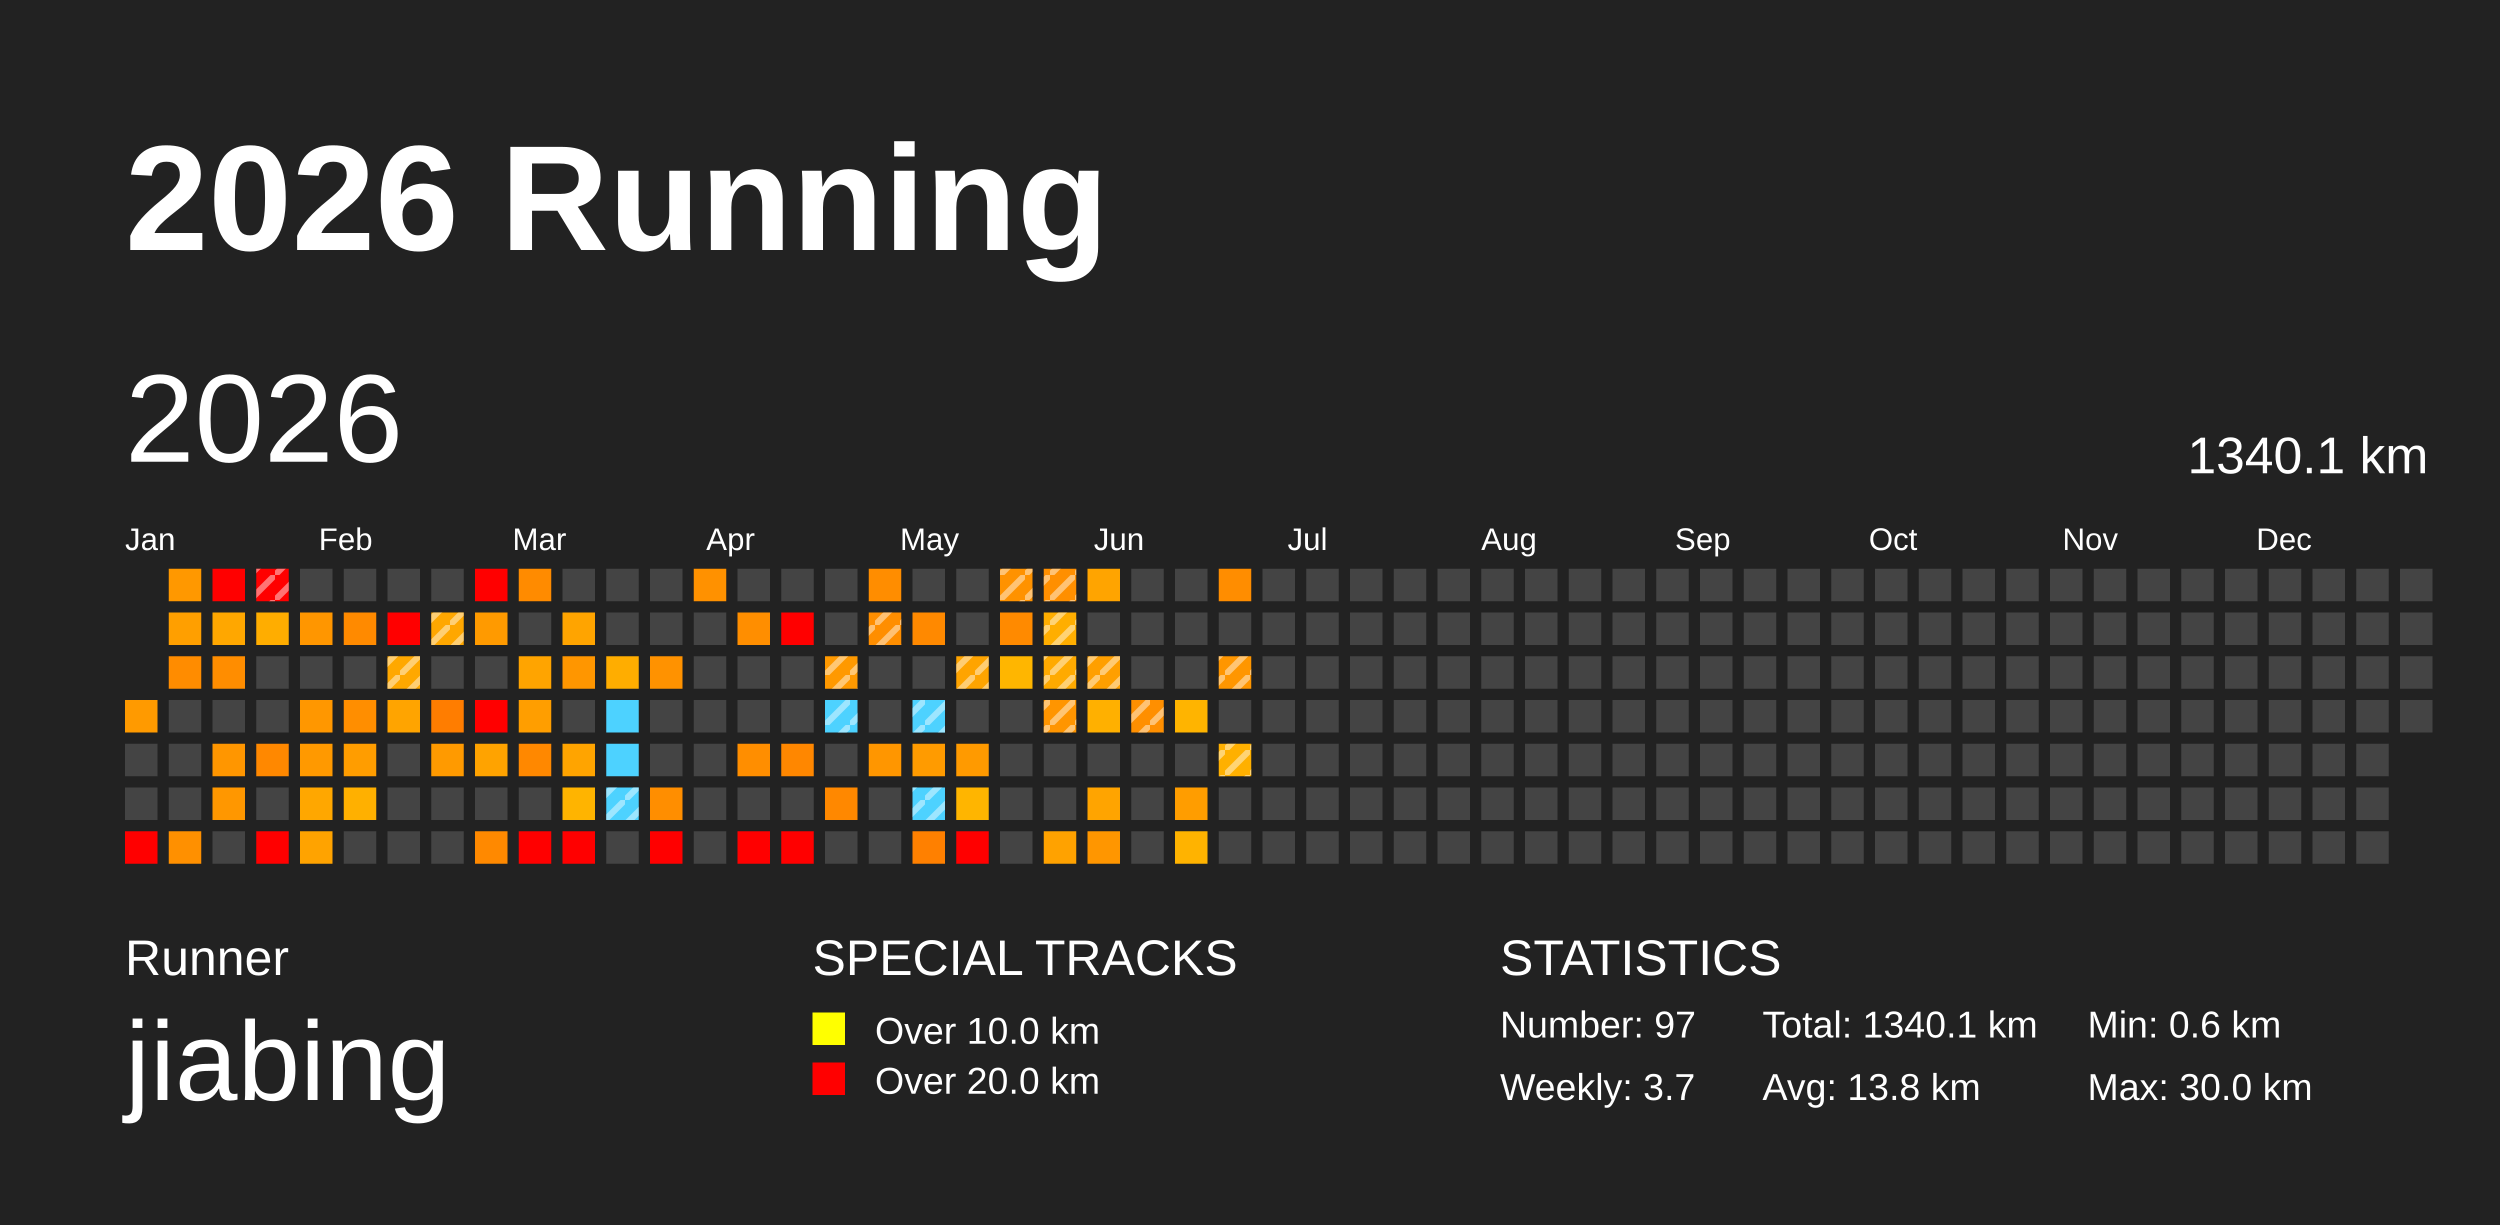
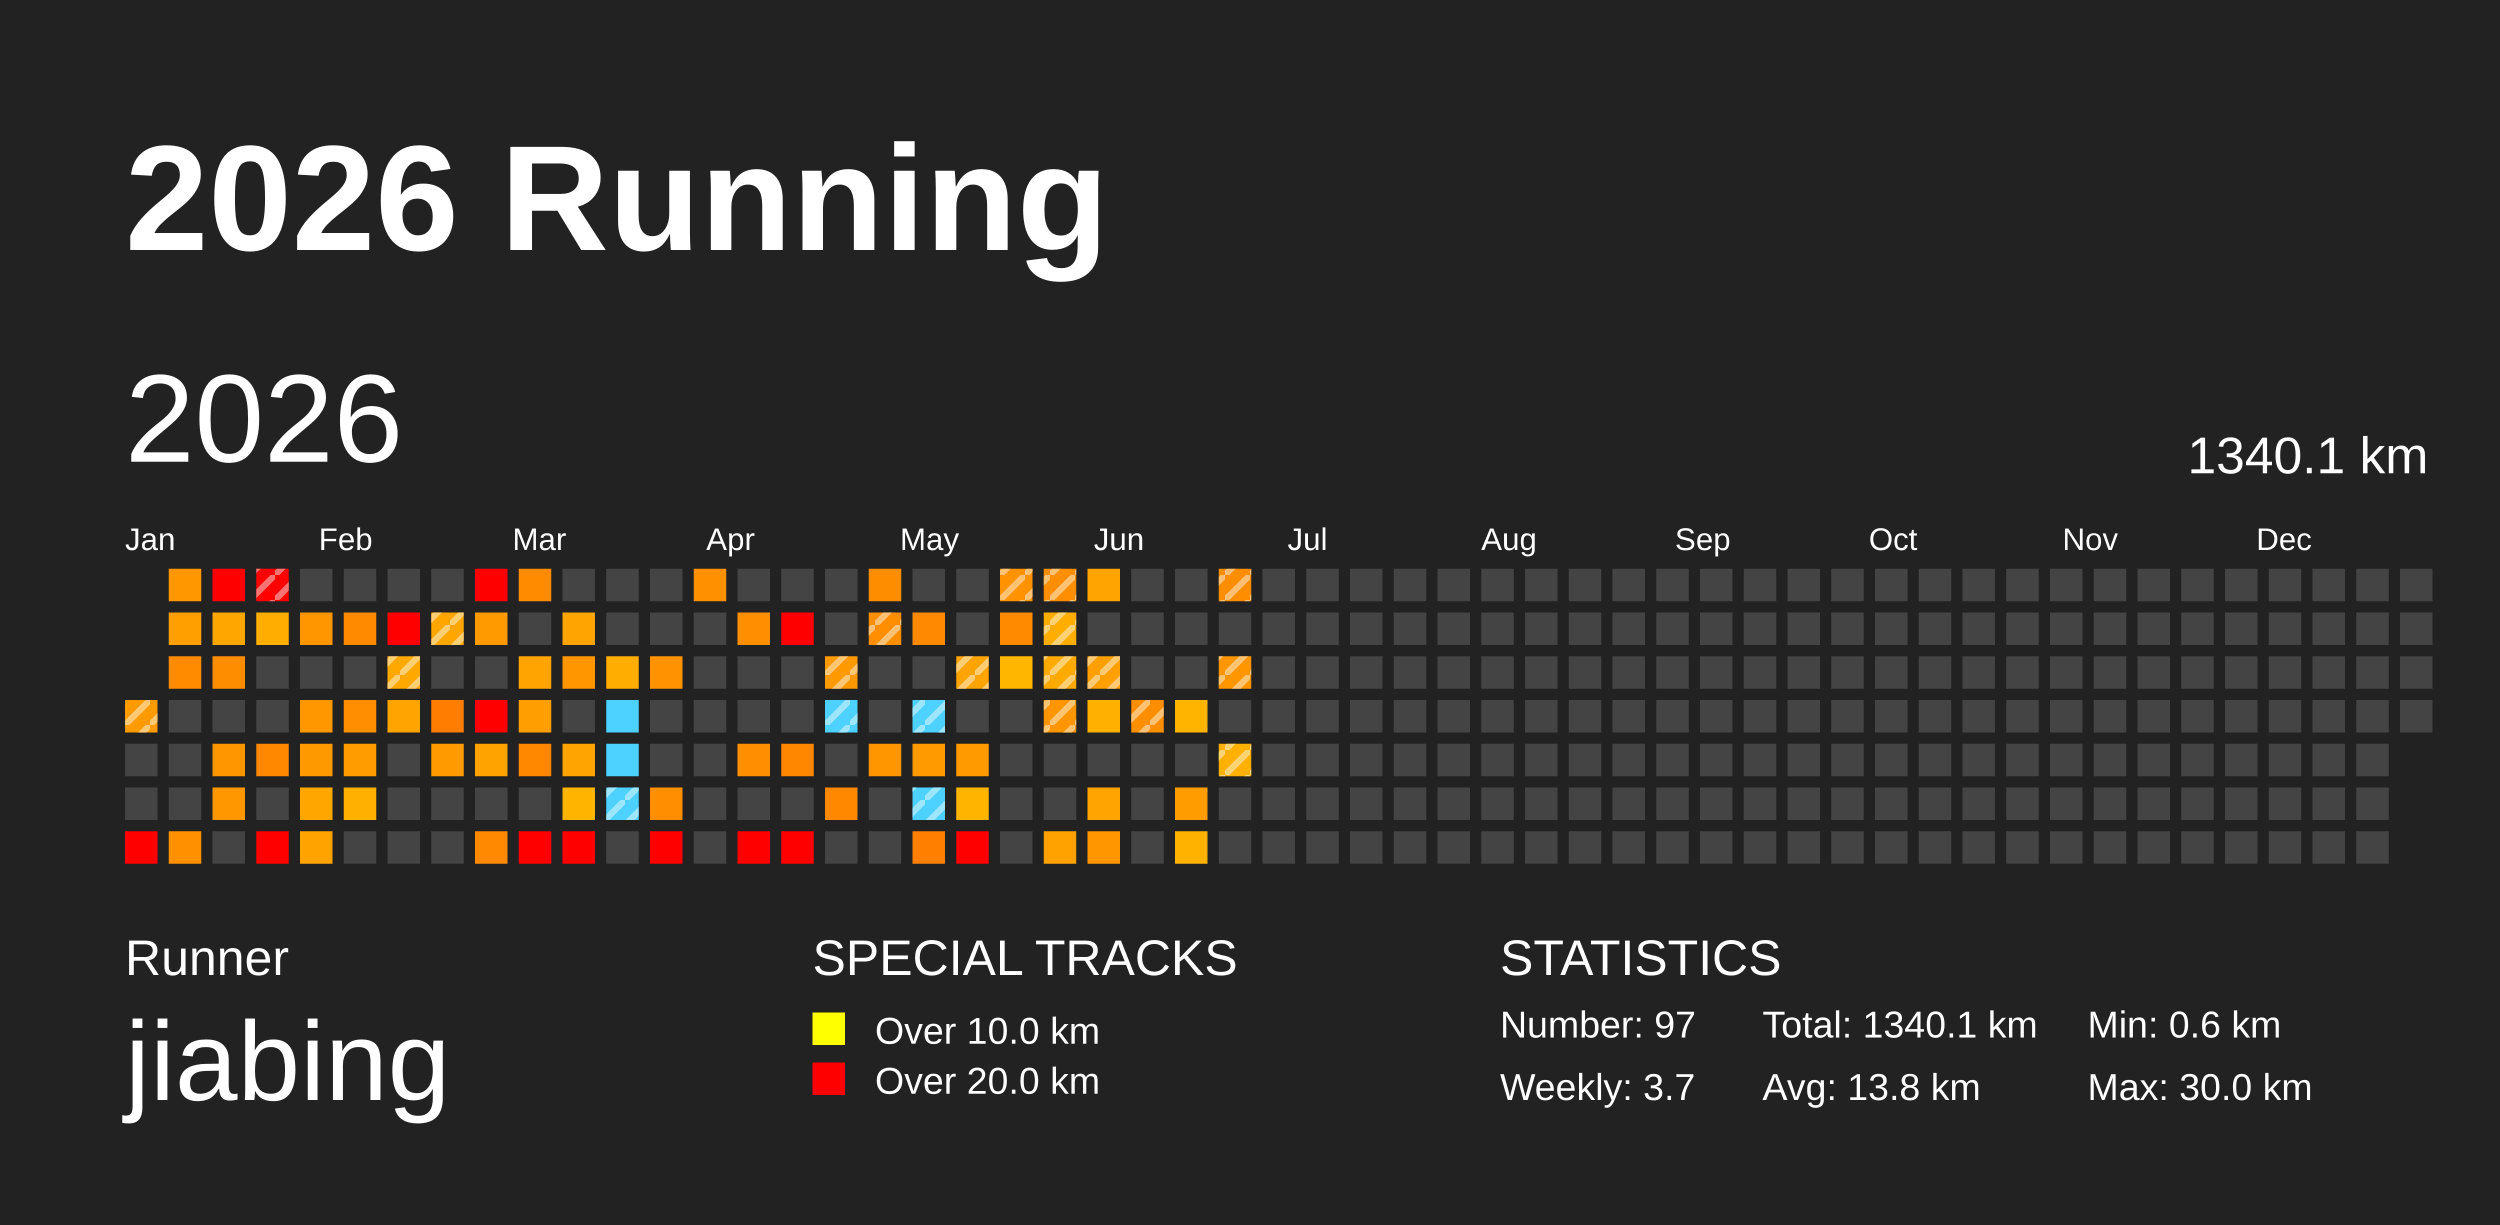
<svg xmlns="http://www.w3.org/2000/svg" baseProfile="full" height="98mm" version="1.1" viewBox="0,0,200,98" width="200mm">
  <defs>
    <pattern height="2" id="indoor-stripe" patternUnits="userSpaceOnUse" width="2">
      <line stroke="white" stroke-opacity="0.45" stroke-width="0.5" x1="0" x2="2" y1="2" y2="0" />
    </pattern>
  </defs>
  <rect fill="#222222" height="98" width="200" x="0" y="0" />
  <text fill="#FFFFFF" style="font-size:12px; font-family:Arial; font-weight:bold;" x="10" y="20">2026 Running</text>
  <text fill="#FFFFFF" style="font-size:4px; font-family:Arial" x="10" y="78">Runner</text>
  <text fill="#FFFFFF" style="font-size:9px; font-family:Arial" x="10" y="88">jiabing</text>
  <text fill="#FFFFFF" style="font-size:4px; font-family:Arial" x="65" y="78">SPECIAL TRACKS</text>
  <rect fill="yellow" height="2.6" width="2.6" x="65" y="81" />
  <text fill="#FFFFFF" style="font-size:3px; font-family:Arial" x="70" y="83.5">Over 10.0 km</text>
  <rect fill="red" height="2.6" width="2.6" x="65" y="85" />
  <text fill="#FFFFFF" style="font-size:3px; font-family:Arial" x="70" y="87.5">Over 20.0 km</text>
  <text fill="#FFFFFF" style="font-size:4px; font-family:Arial" x="120" y="78">STATISTICS</text>
  <text fill="#FFFFFF" style="font-size:3px; font-family:Arial" x="120" y="83">Number: 97</text>
  <text fill="#FFFFFF" style="font-size:3px; font-family:Arial" x="120" y="88">Weekly: 3.7</text>
  <text fill="#FFFFFF" style="font-size:3px; font-family:Arial" x="141" y="83">Total: 1340.1 km</text>
  <text fill="#FFFFFF" style="font-size:3px; font-family:Arial" x="141" y="88">Avg: 13.8 km</text>
  <text fill="#FFFFFF" style="font-size:3px; font-family:Arial" x="167" y="83">Min: 0.6 km</text>
  <text fill="#FFFFFF" style="font-size:3px; font-family:Arial" x="167" y="88">Max: 30.0 km</text>
  <text dominant-baseline="hanging" fill="#FFFFFF" style="font-size:10.0px; font-family:Arial;" x="10" y="30">2026</text>
  <text dominant-baseline="hanging" fill="#FFFFFF" style="font-size:4.125px; font-family:Arial;" x="175" y="35">1340.1 km</text>
  <text fill="#FFFFFF" style="font-size:2.5px; font-family:Arial" x="10.0" y="44">Jan</text>
  <text fill="#FFFFFF" style="font-size:2.5px; font-family:Arial" x="25.5" y="44">Feb</text>
  <text fill="#FFFFFF" style="font-size:2.5px; font-family:Arial" x="41.0" y="44">Mar</text>
  <text fill="#FFFFFF" style="font-size:2.5px; font-family:Arial" x="56.5" y="44">Apr</text>
  <text fill="#FFFFFF" style="font-size:2.5px; font-family:Arial" x="72.0" y="44">May</text>
  <text fill="#FFFFFF" style="font-size:2.5px; font-family:Arial" x="87.5" y="44">Jun</text>
  <text fill="#FFFFFF" style="font-size:2.5px; font-family:Arial" x="103.0" y="44">Jul</text>
  <text fill="#FFFFFF" style="font-size:2.5px; font-family:Arial" x="118.5" y="44">Aug</text>
  <text fill="#FFFFFF" style="font-size:2.5px; font-family:Arial" x="134.0" y="44">Sep</text>
  <text fill="#FFFFFF" style="font-size:2.5px; font-family:Arial" x="149.5" y="44">Oct</text>
  <text fill="#FFFFFF" style="font-size:2.5px; font-family:Arial" x="165.0" y="44">Nov</text>
  <text fill="#FFFFFF" style="font-size:2.5px; font-family:Arial" x="180.5" y="44">Dec</text>
  <rect fill="#ff9a00" height="2.6" width="2.6" x="10.0" y="56.0" />
+   <rect fill="url(#indoor-stripe)" height="2.6" style="pointer-events: none;" width="2.6" x="10.0" y="56.0" />
  <rect fill="#444444" height="2.6" width="2.6" x="10.0" y="59.5" />
  <rect fill="#444444" height="2.6" width="2.6" x="10.0" y="63.0" />
  <rect fill="red" height="2.6" width="2.6" x="10.0" y="66.5" />
  <rect fill="#ff9800" height="2.6" width="2.6" x="13.5" y="45.5" />
  <rect fill="#ff9f00" height="2.6" width="2.6" x="13.5" y="49.0" />
  <rect fill="#ff8c00" height="2.6" width="2.6" x="13.5" y="52.5" />
  <rect fill="#444444" height="2.6" width="2.6" x="13.5" y="56.0" />
  <rect fill="#444444" height="2.6" width="2.6" x="13.5" y="59.5" />
  <rect fill="#444444" height="2.6" width="2.6" x="13.5" y="63.0" />
  <rect fill="#ff9000" height="2.6" width="2.6" x="13.5" y="66.5" />
  <rect fill="red" height="2.6" width="2.6" x="17.0" y="45.5" />
  <rect fill="#ffa700" height="2.6" width="2.6" x="17.0" y="49.0" />
  <rect fill="#ff8d00" height="2.6" width="2.6" x="17.0" y="52.5" />
  <rect fill="#444444" height="2.6" width="2.6" x="17.0" y="56.0" />
  <rect fill="#ff9600" height="2.6" width="2.6" x="17.0" y="59.5" />
  <rect fill="#ff9700" height="2.6" width="2.6" x="17.0" y="63.0" />
  <rect fill="#444444" height="2.6" width="2.6" x="17.0" y="66.5" />
  <rect fill="red" height="2.6" width="2.6" x="20.5" y="45.5" />
  <rect fill="url(#indoor-stripe)" height="2.6" style="pointer-events: none;" width="2.6" x="20.5" y="45.5" />
  <rect fill="#ffad00" height="2.6" width="2.6" x="20.5" y="49.0" />
  <rect fill="#444444" height="2.6" width="2.6" x="20.5" y="52.5" />
  <rect fill="#444444" height="2.6" width="2.6" x="20.5" y="56.0" />
  <rect fill="#ff8800" height="2.6" width="2.6" x="20.5" y="59.5" />
  <rect fill="#444444" height="2.6" width="2.6" x="20.5" y="63.0" />
  <rect fill="red" height="2.6" width="2.6" x="20.5" y="66.5" />
  <rect fill="#444444" height="2.6" width="2.6" x="24.0" y="45.5" />
  <rect fill="#ff9600" height="2.6" width="2.6" x="24.0" y="49.0" />
  <rect fill="#444444" height="2.6" width="2.6" x="24.0" y="52.5" />
  <rect fill="#ff9700" height="2.6" width="2.6" x="24.0" y="56.0" />
  <rect fill="#ff9900" height="2.6" width="2.6" x="24.0" y="59.5" />
  <rect fill="#ffa700" height="2.6" width="2.6" x="24.0" y="63.0" />
  <rect fill="#ffa300" height="2.6" width="2.6" x="24.0" y="66.5" />
  <rect fill="#444444" height="2.6" width="2.6" x="27.5" y="45.5" />
  <rect fill="#ff8a00" height="2.6" width="2.6" x="27.5" y="49.0" />
  <rect fill="#444444" height="2.6" width="2.6" x="27.5" y="52.5" />
  <rect fill="#ff8e00" height="2.6" width="2.6" x="27.5" y="56.0" />
  <rect fill="#ff9d00" height="2.6" width="2.6" x="27.5" y="59.5" />
  <rect fill="#ffb000" height="2.6" width="2.6" x="27.5" y="63.0" />
  <rect fill="#444444" height="2.6" width="2.6" x="27.5" y="66.5" />
  <rect fill="#444444" height="2.6" width="2.6" x="31.0" y="45.5" />
  <rect fill="red" height="2.6" width="2.6" x="31.0" y="49.0" />
  <rect fill="#ffa800" height="2.6" width="2.6" x="31.0" y="52.5" />
  <rect fill="url(#indoor-stripe)" height="2.6" style="pointer-events: none;" width="2.6" x="31.0" y="52.5" />
  <rect fill="#ffa400" height="2.6" width="2.6" x="31.0" y="56.0" />
  <rect fill="#444444" height="2.6" width="2.6" x="31.0" y="59.5" />
  <rect fill="#444444" height="2.6" width="2.6" x="31.0" y="63.0" />
  <rect fill="#444444" height="2.6" width="2.6" x="31.0" y="66.5" />
  <rect fill="#444444" height="2.6" width="2.6" x="34.5" y="45.5" />
  <rect fill="#ffa700" height="2.6" width="2.6" x="34.5" y="49.0" />
  <rect fill="url(#indoor-stripe)" height="2.6" style="pointer-events: none;" width="2.6" x="34.5" y="49.0" />
  <rect fill="#444444" height="2.6" width="2.6" x="34.5" y="52.5" />
  <rect fill="#ff7d00" height="2.6" width="2.6" x="34.5" y="56.0" />
  <rect fill="#ff9a00" height="2.6" width="2.6" x="34.5" y="59.5" />
  <rect fill="#444444" height="2.6" width="2.6" x="34.5" y="63.0" />
  <rect fill="#444444" height="2.6" width="2.6" x="34.5" y="66.5" />
  <rect fill="red" height="2.6" width="2.6" x="38.0" y="45.5" />
  <rect fill="#ff9a00" height="2.6" width="2.6" x="38.0" y="49.0" />
  <rect fill="#444444" height="2.6" width="2.6" x="38.0" y="52.5" />
  <rect fill="red" height="2.6" width="2.6" x="38.0" y="56.0" />
  <rect fill="#ffa300" height="2.6" width="2.6" x="38.0" y="59.5" />
  <rect fill="#444444" height="2.6" width="2.6" x="38.0" y="63.0" />
  <rect fill="#ff8900" height="2.6" width="2.6" x="38.0" y="66.5" />
  <rect fill="#ff8b00" height="2.6" width="2.6" x="41.5" y="45.5" />
  <rect fill="#444444" height="2.6" width="2.6" x="41.5" y="49.0" />
  <rect fill="#ffa400" height="2.6" width="2.6" x="41.5" y="52.5" />
  <rect fill="#ff9e00" height="2.6" width="2.6" x="41.5" y="56.0" />
  <rect fill="#ff8800" height="2.6" width="2.6" x="41.5" y="59.5" />
  <rect fill="#444444" height="2.6" width="2.6" x="41.5" y="63.0" />
  <rect fill="red" height="2.6" width="2.6" x="41.5" y="66.5" />
  <rect fill="#444444" height="2.6" width="2.6" x="45.0" y="45.5" />
  <rect fill="#ffa400" height="2.6" width="2.6" x="45.0" y="49.0" />
  <rect fill="#ff9600" height="2.6" width="2.6" x="45.0" y="52.5" />
  <rect fill="#444444" height="2.6" width="2.6" x="45.0" y="56.0" />
  <rect fill="#ffa400" height="2.6" width="2.6" x="45.0" y="59.5" />
  <rect fill="#ffb400" height="2.6" width="2.6" x="45.0" y="63.0" />
  <rect fill="red" height="2.6" width="2.6" x="45.0" y="66.5" />
  <rect fill="#444444" height="2.6" width="2.6" x="48.5" y="45.5" />
  <rect fill="#444444" height="2.6" width="2.6" x="48.5" y="49.0" />
  <rect fill="#ffad00" height="2.6" width="2.6" x="48.5" y="52.5" />
  <rect fill="#4dd2ff" height="2.6" width="2.6" x="48.5" y="56.0" />
  <rect fill="#4dd2ff" height="2.6" width="2.6" x="48.5" y="59.5" />
  <rect fill="#4dd2ff" height="2.6" width="2.6" x="48.5" y="63.0" />
  <rect fill="url(#indoor-stripe)" height="2.6" style="pointer-events: none;" width="2.6" x="48.5" y="63.0" />
  <rect fill="#444444" height="2.6" width="2.6" x="48.5" y="66.5" />
  <rect fill="#444444" height="2.6" width="2.6" x="52.0" y="45.5" />
  <rect fill="#444444" height="2.6" width="2.6" x="52.0" y="49.0" />
  <rect fill="#ff9200" height="2.6" width="2.6" x="52.0" y="52.5" />
  <rect fill="#444444" height="2.6" width="2.6" x="52.0" y="56.0" />
  <rect fill="#444444" height="2.6" width="2.6" x="52.0" y="59.5" />
  <rect fill="#ff8e00" height="2.6" width="2.6" x="52.0" y="63.0" />
  <rect fill="red" height="2.6" width="2.6" x="52.0" y="66.5" />
  <rect fill="#ff9100" height="2.6" width="2.6" x="55.5" y="45.5" />
  <rect fill="#444444" height="2.6" width="2.6" x="55.5" y="49.0" />
  <rect fill="#444444" height="2.6" width="2.6" x="55.5" y="52.5" />
  <rect fill="#444444" height="2.6" width="2.6" x="55.5" y="56.0" />
  <rect fill="#444444" height="2.6" width="2.6" x="55.5" y="59.5" />
  <rect fill="#444444" height="2.6" width="2.6" x="55.5" y="63.0" />
  <rect fill="#444444" height="2.6" width="2.6" x="55.5" y="66.5" />
  <rect fill="#444444" height="2.6" width="2.6" x="59.0" y="45.5" />
  <rect fill="#ff8e00" height="2.6" width="2.6" x="59.0" y="49.0" />
  <rect fill="#444444" height="2.6" width="2.6" x="59.0" y="52.5" />
  <rect fill="#444444" height="2.6" width="2.6" x="59.0" y="56.0" />
  <rect fill="#ff8e00" height="2.6" width="2.6" x="59.0" y="59.5" />
  <rect fill="#444444" height="2.6" width="2.6" x="59.0" y="63.0" />
  <rect fill="red" height="2.6" width="2.6" x="59.0" y="66.5" />
  <rect fill="#444444" height="2.6" width="2.6" x="62.5" y="45.5" />
  <rect fill="red" height="2.6" width="2.6" x="62.5" y="49.0" />
  <rect fill="#444444" height="2.6" width="2.6" x="62.5" y="52.5" />
  <rect fill="#444444" height="2.6" width="2.6" x="62.5" y="56.0" />
  <rect fill="#ff8700" height="2.6" width="2.6" x="62.5" y="59.5" />
  <rect fill="#444444" height="2.6" width="2.6" x="62.5" y="63.0" />
  <rect fill="red" height="2.6" width="2.6" x="62.5" y="66.5" />
  <rect fill="#444444" height="2.6" width="2.6" x="66.0" y="45.5" />
  <rect fill="#444444" height="2.6" width="2.6" x="66.0" y="49.0" />
  <rect fill="#ff9900" height="2.6" width="2.6" x="66.0" y="52.5" />
  <rect fill="url(#indoor-stripe)" height="2.6" style="pointer-events: none;" width="2.6" x="66.0" y="52.5" />
  <rect fill="#4dd2ff" height="2.6" width="2.6" x="66.0" y="56.0" />
  <rect fill="url(#indoor-stripe)" height="2.6" style="pointer-events: none;" width="2.6" x="66.0" y="56.0" />
  <rect fill="#444444" height="2.6" width="2.6" x="66.0" y="59.5" />
  <rect fill="#ff8800" height="2.6" width="2.6" x="66.0" y="63.0" />
  <rect fill="#444444" height="2.6" width="2.6" x="66.0" y="66.5" />
  <rect fill="#ff8d00" height="2.6" width="2.6" x="69.5" y="45.5" />
  <rect fill="#ff8e00" height="2.6" width="2.6" x="69.5" y="49.0" />
  <rect fill="url(#indoor-stripe)" height="2.6" style="pointer-events: none;" width="2.6" x="69.5" y="49.0" />
  <rect fill="#444444" height="2.6" width="2.6" x="69.5" y="52.5" />
  <rect fill="#444444" height="2.6" width="2.6" x="69.5" y="56.0" />
  <rect fill="#ff9600" height="2.6" width="2.6" x="69.5" y="59.5" />
  <rect fill="#444444" height="2.6" width="2.6" x="69.5" y="63.0" />
  <rect fill="#444444" height="2.6" width="2.6" x="69.5" y="66.5" />
  <rect fill="#444444" height="2.6" width="2.6" x="73.0" y="45.5" />
  <rect fill="#ff8900" height="2.6" width="2.6" x="73.0" y="49.0" />
  <rect fill="#444444" height="2.6" width="2.6" x="73.0" y="52.5" />
  <rect fill="#4dd2ff" height="2.6" width="2.6" x="73.0" y="56.0" />
  <rect fill="url(#indoor-stripe)" height="2.6" style="pointer-events: none;" width="2.6" x="73.0" y="56.0" />
  <rect fill="#ff9b00" height="2.6" width="2.6" x="73.0" y="59.5" />
  <rect fill="#4dd2ff" height="2.6" width="2.6" x="73.0" y="63.0" />
  <rect fill="url(#indoor-stripe)" height="2.6" style="pointer-events: none;" width="2.6" x="73.0" y="63.0" />
  <rect fill="#ff8000" height="2.6" width="2.6" x="73.0" y="66.5" />
  <rect fill="#444444" height="2.6" width="2.6" x="76.5" y="45.5" />
  <rect fill="#444444" height="2.6" width="2.6" x="76.5" y="49.0" />
  <rect fill="#ffa400" height="2.6" width="2.6" x="76.5" y="52.5" />
  <rect fill="url(#indoor-stripe)" height="2.6" style="pointer-events: none;" width="2.6" x="76.5" y="52.5" />
  <rect fill="#444444" height="2.6" width="2.6" x="76.5" y="56.0" />
  <rect fill="#ff9a00" height="2.6" width="2.6" x="76.5" y="59.5" />
  <rect fill="#ffb500" height="2.6" width="2.6" x="76.5" y="63.0" />
  <rect fill="red" height="2.6" width="2.6" x="76.5" y="66.5" />
  <rect fill="#ff9200" height="2.6" width="2.6" x="80.0" y="45.5" />
  <rect fill="url(#indoor-stripe)" height="2.6" style="pointer-events: none;" width="2.6" x="80.0" y="45.5" />
  <rect fill="#ff8a00" height="2.6" width="2.6" x="80.0" y="49.0" />
  <rect fill="#ffb600" height="2.6" width="2.6" x="80.0" y="52.5" />
  <rect fill="#444444" height="2.6" width="2.6" x="80.0" y="56.0" />
  <rect fill="#444444" height="2.6" width="2.6" x="80.0" y="59.5" />
  <rect fill="#444444" height="2.6" width="2.6" x="80.0" y="63.0" />
  <rect fill="#444444" height="2.6" width="2.6" x="80.0" y="66.5" />
  <rect fill="#ff8f00" height="2.6" width="2.6" x="83.5" y="45.5" />
  <rect fill="url(#indoor-stripe)" height="2.6" style="pointer-events: none;" width="2.6" x="83.5" y="45.5" />
  <rect fill="#ffae00" height="2.6" width="2.6" x="83.5" y="49.0" />
  <rect fill="url(#indoor-stripe)" height="2.6" style="pointer-events: none;" width="2.6" x="83.5" y="49.0" />
  <rect fill="#ffaa00" height="2.6" width="2.6" x="83.5" y="52.5" />
  <rect fill="url(#indoor-stripe)" height="2.6" style="pointer-events: none;" width="2.6" x="83.5" y="52.5" />
  <rect fill="#ff9500" height="2.6" width="2.6" x="83.5" y="56.0" />
  <rect fill="url(#indoor-stripe)" height="2.6" style="pointer-events: none;" width="2.6" x="83.5" y="56.0" />
  <rect fill="#444444" height="2.6" width="2.6" x="83.5" y="59.5" />
  <rect fill="#444444" height="2.6" width="2.6" x="83.5" y="63.0" />
  <rect fill="#ffa200" height="2.6" width="2.6" x="83.5" y="66.5" />
  <rect fill="#ffa400" height="2.6" width="2.6" x="87.0" y="45.5" />
  <rect fill="#444444" height="2.6" width="2.6" x="87.0" y="49.0" />
  <rect fill="#ff9f00" height="2.6" width="2.6" x="87.0" y="52.5" />
  <rect fill="url(#indoor-stripe)" height="2.6" style="pointer-events: none;" width="2.6" x="87.0" y="52.5" />
  <rect fill="#ffb000" height="2.6" width="2.6" x="87.0" y="56.0" />
  <rect fill="#444444" height="2.6" width="2.6" x="87.0" y="59.5" />
  <rect fill="#ffa400" height="2.6" width="2.6" x="87.0" y="63.0" />
  <rect fill="#ff9600" height="2.6" width="2.6" x="87.0" y="66.5" />
  <rect fill="#444444" height="2.6" width="2.6" x="90.5" y="45.5" />
  <rect fill="#444444" height="2.6" width="2.6" x="90.5" y="49.0" />
  <rect fill="#444444" height="2.6" width="2.6" x="90.5" y="52.5" />
  <rect fill="#ff8f00" height="2.6" width="2.6" x="90.5" y="56.0" />
  <rect fill="url(#indoor-stripe)" height="2.6" style="pointer-events: none;" width="2.6" x="90.5" y="56.0" />
  <rect fill="#444444" height="2.6" width="2.6" x="90.5" y="59.5" />
  <rect fill="#444444" height="2.6" width="2.6" x="90.5" y="63.0" />
  <rect fill="#444444" height="2.6" width="2.6" x="90.5" y="66.5" />
  <rect fill="#444444" height="2.6" width="2.6" x="94.0" y="45.5" />
  <rect fill="#444444" height="2.6" width="2.6" x="94.0" y="49.0" />
  <rect fill="#444444" height="2.6" width="2.6" x="94.0" y="52.5" />
  <rect fill="#ffb400" height="2.6" width="2.6" x="94.0" y="56.0" />
  <rect fill="#444444" height="2.6" width="2.6" x="94.0" y="59.5" />
  <rect fill="#ff9d00" height="2.6" width="2.6" x="94.0" y="63.0" />
  <rect fill="#ffb300" height="2.6" width="2.6" x="94.0" y="66.5" />
  <rect fill="#ff8d00" height="2.6" width="2.6" x="97.5" y="45.5" />
+   <rect fill="url(#indoor-stripe)" height="2.6" style="pointer-events: none;" width="2.6" x="97.5" y="45.5" />
  <rect fill="#444444" height="2.6" width="2.6" x="97.5" y="49.0" />
  <rect fill="#ff9600" height="2.6" width="2.6" x="97.5" y="52.5" />
  <rect fill="url(#indoor-stripe)" height="2.6" style="pointer-events: none;" width="2.6" x="97.5" y="52.5" />
  <rect fill="#444444" height="2.6" width="2.6" x="97.5" y="56.0" />
  <rect fill="#ffb000" height="2.6" width="2.6" x="97.5" y="59.5" />
  <rect fill="url(#indoor-stripe)" height="2.6" style="pointer-events: none;" width="2.6" x="97.5" y="59.5" />
  <rect fill="#444444" height="2.6" width="2.6" x="97.5" y="63.0" />
  <rect fill="#444444" height="2.6" width="2.6" x="97.5" y="66.5" />
  <rect fill="#444444" height="2.6" width="2.6" x="101.0" y="45.5" />
  <rect fill="#444444" height="2.6" width="2.6" x="101.0" y="49.0" />
  <rect fill="#444444" height="2.6" width="2.6" x="101.0" y="52.5" />
  <rect fill="#444444" height="2.6" width="2.6" x="101.0" y="56.0" />
  <rect fill="#444444" height="2.6" width="2.6" x="101.0" y="59.5" />
  <rect fill="#444444" height="2.6" width="2.6" x="101.0" y="63.0" />
  <rect fill="#444444" height="2.6" width="2.6" x="101.0" y="66.5" />
  <rect fill="#444444" height="2.6" width="2.6" x="104.5" y="45.5" />
  <rect fill="#444444" height="2.6" width="2.6" x="104.5" y="49.0" />
  <rect fill="#444444" height="2.6" width="2.6" x="104.5" y="52.5" />
  <rect fill="#444444" height="2.6" width="2.6" x="104.5" y="56.0" />
  <rect fill="#444444" height="2.6" width="2.6" x="104.5" y="59.5" />
  <rect fill="#444444" height="2.6" width="2.6" x="104.5" y="63.0" />
  <rect fill="#444444" height="2.6" width="2.6" x="104.5" y="66.5" />
  <rect fill="#444444" height="2.6" width="2.6" x="108.0" y="45.5" />
  <rect fill="#444444" height="2.6" width="2.6" x="108.0" y="49.0" />
  <rect fill="#444444" height="2.6" width="2.6" x="108.0" y="52.5" />
  <rect fill="#444444" height="2.6" width="2.6" x="108.0" y="56.0" />
  <rect fill="#444444" height="2.6" width="2.6" x="108.0" y="59.5" />
  <rect fill="#444444" height="2.6" width="2.6" x="108.0" y="63.0" />
  <rect fill="#444444" height="2.6" width="2.6" x="108.0" y="66.5" />
  <rect fill="#444444" height="2.6" width="2.6" x="111.5" y="45.5" />
  <rect fill="#444444" height="2.6" width="2.6" x="111.5" y="49.0" />
  <rect fill="#444444" height="2.6" width="2.6" x="111.5" y="52.5" />
  <rect fill="#444444" height="2.6" width="2.6" x="111.5" y="56.0" />
  <rect fill="#444444" height="2.6" width="2.6" x="111.5" y="59.5" />
  <rect fill="#444444" height="2.6" width="2.6" x="111.5" y="63.0" />
  <rect fill="#444444" height="2.6" width="2.6" x="111.5" y="66.5" />
  <rect fill="#444444" height="2.6" width="2.6" x="115.0" y="45.5" />
  <rect fill="#444444" height="2.6" width="2.6" x="115.0" y="49.0" />
  <rect fill="#444444" height="2.6" width="2.6" x="115.0" y="52.5" />
  <rect fill="#444444" height="2.6" width="2.6" x="115.0" y="56.0" />
  <rect fill="#444444" height="2.6" width="2.6" x="115.0" y="59.5" />
  <rect fill="#444444" height="2.6" width="2.6" x="115.0" y="63.0" />
  <rect fill="#444444" height="2.6" width="2.6" x="115.0" y="66.5" />
  <rect fill="#444444" height="2.6" width="2.6" x="118.5" y="45.5" />
  <rect fill="#444444" height="2.6" width="2.6" x="118.5" y="49.0" />
  <rect fill="#444444" height="2.6" width="2.6" x="118.5" y="52.5" />
  <rect fill="#444444" height="2.6" width="2.6" x="118.5" y="56.0" />
  <rect fill="#444444" height="2.6" width="2.6" x="118.5" y="59.5" />
  <rect fill="#444444" height="2.6" width="2.6" x="118.5" y="63.0" />
  <rect fill="#444444" height="2.6" width="2.6" x="118.5" y="66.5" />
  <rect fill="#444444" height="2.6" width="2.6" x="122.0" y="45.5" />
  <rect fill="#444444" height="2.6" width="2.6" x="122.0" y="49.0" />
  <rect fill="#444444" height="2.6" width="2.6" x="122.0" y="52.5" />
  <rect fill="#444444" height="2.6" width="2.6" x="122.0" y="56.0" />
  <rect fill="#444444" height="2.6" width="2.6" x="122.0" y="59.5" />
  <rect fill="#444444" height="2.6" width="2.6" x="122.0" y="63.0" />
  <rect fill="#444444" height="2.6" width="2.6" x="122.0" y="66.5" />
  <rect fill="#444444" height="2.6" width="2.6" x="125.5" y="45.5" />
  <rect fill="#444444" height="2.6" width="2.6" x="125.5" y="49.0" />
  <rect fill="#444444" height="2.6" width="2.6" x="125.5" y="52.5" />
  <rect fill="#444444" height="2.6" width="2.6" x="125.5" y="56.0" />
  <rect fill="#444444" height="2.6" width="2.6" x="125.5" y="59.5" />
  <rect fill="#444444" height="2.6" width="2.6" x="125.5" y="63.0" />
  <rect fill="#444444" height="2.6" width="2.6" x="125.5" y="66.5" />
  <rect fill="#444444" height="2.6" width="2.6" x="129.0" y="45.5" />
  <rect fill="#444444" height="2.6" width="2.6" x="129.0" y="49.0" />
  <rect fill="#444444" height="2.6" width="2.6" x="129.0" y="52.5" />
  <rect fill="#444444" height="2.6" width="2.6" x="129.0" y="56.0" />
  <rect fill="#444444" height="2.6" width="2.6" x="129.0" y="59.5" />
  <rect fill="#444444" height="2.6" width="2.6" x="129.0" y="63.0" />
  <rect fill="#444444" height="2.6" width="2.6" x="129.0" y="66.5" />
  <rect fill="#444444" height="2.6" width="2.6" x="132.5" y="45.5" />
  <rect fill="#444444" height="2.6" width="2.6" x="132.5" y="49.0" />
  <rect fill="#444444" height="2.6" width="2.6" x="132.5" y="52.5" />
  <rect fill="#444444" height="2.6" width="2.6" x="132.5" y="56.0" />
  <rect fill="#444444" height="2.6" width="2.6" x="132.5" y="59.5" />
  <rect fill="#444444" height="2.6" width="2.6" x="132.5" y="63.0" />
  <rect fill="#444444" height="2.6" width="2.6" x="132.5" y="66.5" />
  <rect fill="#444444" height="2.6" width="2.6" x="136.0" y="45.5" />
  <rect fill="#444444" height="2.6" width="2.6" x="136.0" y="49.0" />
  <rect fill="#444444" height="2.6" width="2.6" x="136.0" y="52.5" />
  <rect fill="#444444" height="2.6" width="2.6" x="136.0" y="56.0" />
  <rect fill="#444444" height="2.6" width="2.6" x="136.0" y="59.5" />
  <rect fill="#444444" height="2.6" width="2.6" x="136.0" y="63.0" />
  <rect fill="#444444" height="2.6" width="2.6" x="136.0" y="66.5" />
  <rect fill="#444444" height="2.6" width="2.6" x="139.5" y="45.5" />
  <rect fill="#444444" height="2.6" width="2.6" x="139.5" y="49.0" />
  <rect fill="#444444" height="2.6" width="2.6" x="139.5" y="52.5" />
  <rect fill="#444444" height="2.6" width="2.6" x="139.5" y="56.0" />
  <rect fill="#444444" height="2.6" width="2.6" x="139.5" y="59.5" />
  <rect fill="#444444" height="2.6" width="2.6" x="139.5" y="63.0" />
  <rect fill="#444444" height="2.6" width="2.6" x="139.5" y="66.5" />
  <rect fill="#444444" height="2.6" width="2.6" x="143.0" y="45.5" />
  <rect fill="#444444" height="2.6" width="2.6" x="143.0" y="49.0" />
  <rect fill="#444444" height="2.6" width="2.6" x="143.0" y="52.5" />
  <rect fill="#444444" height="2.6" width="2.6" x="143.0" y="56.0" />
  <rect fill="#444444" height="2.6" width="2.6" x="143.0" y="59.5" />
  <rect fill="#444444" height="2.6" width="2.6" x="143.0" y="63.0" />
  <rect fill="#444444" height="2.6" width="2.6" x="143.0" y="66.5" />
  <rect fill="#444444" height="2.6" width="2.6" x="146.5" y="45.5" />
  <rect fill="#444444" height="2.6" width="2.6" x="146.5" y="49.0" />
  <rect fill="#444444" height="2.6" width="2.6" x="146.5" y="52.5" />
  <rect fill="#444444" height="2.6" width="2.6" x="146.5" y="56.0" />
  <rect fill="#444444" height="2.6" width="2.6" x="146.5" y="59.5" />
  <rect fill="#444444" height="2.6" width="2.6" x="146.5" y="63.0" />
  <rect fill="#444444" height="2.6" width="2.6" x="146.5" y="66.5" />
  <rect fill="#444444" height="2.6" width="2.6" x="150.0" y="45.5" />
  <rect fill="#444444" height="2.6" width="2.6" x="150.0" y="49.0" />
  <rect fill="#444444" height="2.6" width="2.6" x="150.0" y="52.5" />
  <rect fill="#444444" height="2.6" width="2.6" x="150.0" y="56.0" />
  <rect fill="#444444" height="2.6" width="2.6" x="150.0" y="59.5" />
  <rect fill="#444444" height="2.6" width="2.6" x="150.0" y="63.0" />
  <rect fill="#444444" height="2.6" width="2.6" x="150.0" y="66.5" />
  <rect fill="#444444" height="2.6" width="2.6" x="153.5" y="45.5" />
  <rect fill="#444444" height="2.6" width="2.6" x="153.5" y="49.0" />
  <rect fill="#444444" height="2.6" width="2.6" x="153.5" y="52.5" />
  <rect fill="#444444" height="2.6" width="2.6" x="153.5" y="56.0" />
  <rect fill="#444444" height="2.6" width="2.6" x="153.5" y="59.5" />
  <rect fill="#444444" height="2.6" width="2.6" x="153.5" y="63.0" />
  <rect fill="#444444" height="2.6" width="2.6" x="153.5" y="66.5" />
  <rect fill="#444444" height="2.6" width="2.6" x="157.0" y="45.5" />
  <rect fill="#444444" height="2.6" width="2.6" x="157.0" y="49.0" />
  <rect fill="#444444" height="2.6" width="2.6" x="157.0" y="52.5" />
  <rect fill="#444444" height="2.6" width="2.6" x="157.0" y="56.0" />
  <rect fill="#444444" height="2.6" width="2.6" x="157.0" y="59.5" />
  <rect fill="#444444" height="2.6" width="2.6" x="157.0" y="63.0" />
  <rect fill="#444444" height="2.6" width="2.6" x="157.0" y="66.5" />
  <rect fill="#444444" height="2.6" width="2.6" x="160.5" y="45.5" />
  <rect fill="#444444" height="2.6" width="2.6" x="160.5" y="49.0" />
  <rect fill="#444444" height="2.6" width="2.6" x="160.5" y="52.5" />
  <rect fill="#444444" height="2.6" width="2.6" x="160.5" y="56.0" />
  <rect fill="#444444" height="2.6" width="2.6" x="160.5" y="59.5" />
  <rect fill="#444444" height="2.6" width="2.6" x="160.5" y="63.0" />
  <rect fill="#444444" height="2.6" width="2.6" x="160.5" y="66.5" />
  <rect fill="#444444" height="2.6" width="2.6" x="164.0" y="45.5" />
  <rect fill="#444444" height="2.6" width="2.6" x="164.0" y="49.0" />
  <rect fill="#444444" height="2.6" width="2.6" x="164.0" y="52.5" />
  <rect fill="#444444" height="2.6" width="2.6" x="164.0" y="56.0" />
  <rect fill="#444444" height="2.6" width="2.6" x="164.0" y="59.5" />
  <rect fill="#444444" height="2.6" width="2.6" x="164.0" y="63.0" />
  <rect fill="#444444" height="2.6" width="2.6" x="164.0" y="66.5" />
  <rect fill="#444444" height="2.6" width="2.6" x="167.5" y="45.5" />
  <rect fill="#444444" height="2.6" width="2.6" x="167.5" y="49.0" />
  <rect fill="#444444" height="2.6" width="2.6" x="167.5" y="52.5" />
  <rect fill="#444444" height="2.6" width="2.6" x="167.5" y="56.0" />
  <rect fill="#444444" height="2.6" width="2.6" x="167.5" y="59.5" />
  <rect fill="#444444" height="2.6" width="2.6" x="167.5" y="63.0" />
  <rect fill="#444444" height="2.6" width="2.6" x="167.5" y="66.5" />
  <rect fill="#444444" height="2.6" width="2.6" x="171.0" y="45.5" />
  <rect fill="#444444" height="2.6" width="2.6" x="171.0" y="49.0" />
  <rect fill="#444444" height="2.6" width="2.6" x="171.0" y="52.5" />
  <rect fill="#444444" height="2.6" width="2.6" x="171.0" y="56.0" />
  <rect fill="#444444" height="2.6" width="2.6" x="171.0" y="59.5" />
  <rect fill="#444444" height="2.6" width="2.6" x="171.0" y="63.0" />
  <rect fill="#444444" height="2.6" width="2.6" x="171.0" y="66.5" />
  <rect fill="#444444" height="2.6" width="2.6" x="174.5" y="45.5" />
  <rect fill="#444444" height="2.6" width="2.6" x="174.5" y="49.0" />
  <rect fill="#444444" height="2.6" width="2.6" x="174.5" y="52.5" />
  <rect fill="#444444" height="2.6" width="2.6" x="174.5" y="56.0" />
  <rect fill="#444444" height="2.6" width="2.6" x="174.5" y="59.5" />
  <rect fill="#444444" height="2.6" width="2.6" x="174.5" y="63.0" />
  <rect fill="#444444" height="2.6" width="2.6" x="174.5" y="66.5" />
  <rect fill="#444444" height="2.6" width="2.6" x="178.0" y="45.5" />
  <rect fill="#444444" height="2.6" width="2.6" x="178.0" y="49.0" />
  <rect fill="#444444" height="2.6" width="2.6" x="178.0" y="52.5" />
  <rect fill="#444444" height="2.6" width="2.6" x="178.0" y="56.0" />
  <rect fill="#444444" height="2.6" width="2.6" x="178.0" y="59.5" />
  <rect fill="#444444" height="2.6" width="2.6" x="178.0" y="63.0" />
  <rect fill="#444444" height="2.6" width="2.6" x="178.0" y="66.5" />
  <rect fill="#444444" height="2.6" width="2.6" x="181.5" y="45.5" />
  <rect fill="#444444" height="2.6" width="2.6" x="181.5" y="49.0" />
  <rect fill="#444444" height="2.6" width="2.6" x="181.5" y="52.5" />
  <rect fill="#444444" height="2.6" width="2.6" x="181.5" y="56.0" />
  <rect fill="#444444" height="2.6" width="2.6" x="181.5" y="59.5" />
  <rect fill="#444444" height="2.6" width="2.6" x="181.5" y="63.0" />
  <rect fill="#444444" height="2.6" width="2.6" x="181.5" y="66.5" />
  <rect fill="#444444" height="2.6" width="2.6" x="185.0" y="45.5" />
  <rect fill="#444444" height="2.6" width="2.6" x="185.0" y="49.0" />
  <rect fill="#444444" height="2.6" width="2.6" x="185.0" y="52.5" />
  <rect fill="#444444" height="2.6" width="2.6" x="185.0" y="56.0" />
  <rect fill="#444444" height="2.6" width="2.6" x="185.0" y="59.5" />
  <rect fill="#444444" height="2.6" width="2.6" x="185.0" y="63.0" />
  <rect fill="#444444" height="2.6" width="2.6" x="185.0" y="66.5" />
  <rect fill="#444444" height="2.6" width="2.6" x="188.5" y="45.5" />
  <rect fill="#444444" height="2.6" width="2.6" x="188.5" y="49.0" />
  <rect fill="#444444" height="2.6" width="2.6" x="188.5" y="52.5" />
  <rect fill="#444444" height="2.6" width="2.6" x="188.5" y="56.0" />
  <rect fill="#444444" height="2.6" width="2.6" x="188.5" y="59.5" />
  <rect fill="#444444" height="2.6" width="2.6" x="188.5" y="63.0" />
  <rect fill="#444444" height="2.6" width="2.6" x="188.5" y="66.5" />
  <rect fill="#444444" height="2.6" width="2.6" x="192.0" y="45.5" />
  <rect fill="#444444" height="2.6" width="2.6" x="192.0" y="49.0" />
  <rect fill="#444444" height="2.6" width="2.6" x="192.0" y="52.5" />
  <rect fill="#444444" height="2.6" width="2.6" x="192.0" y="56.0" />
</svg>
